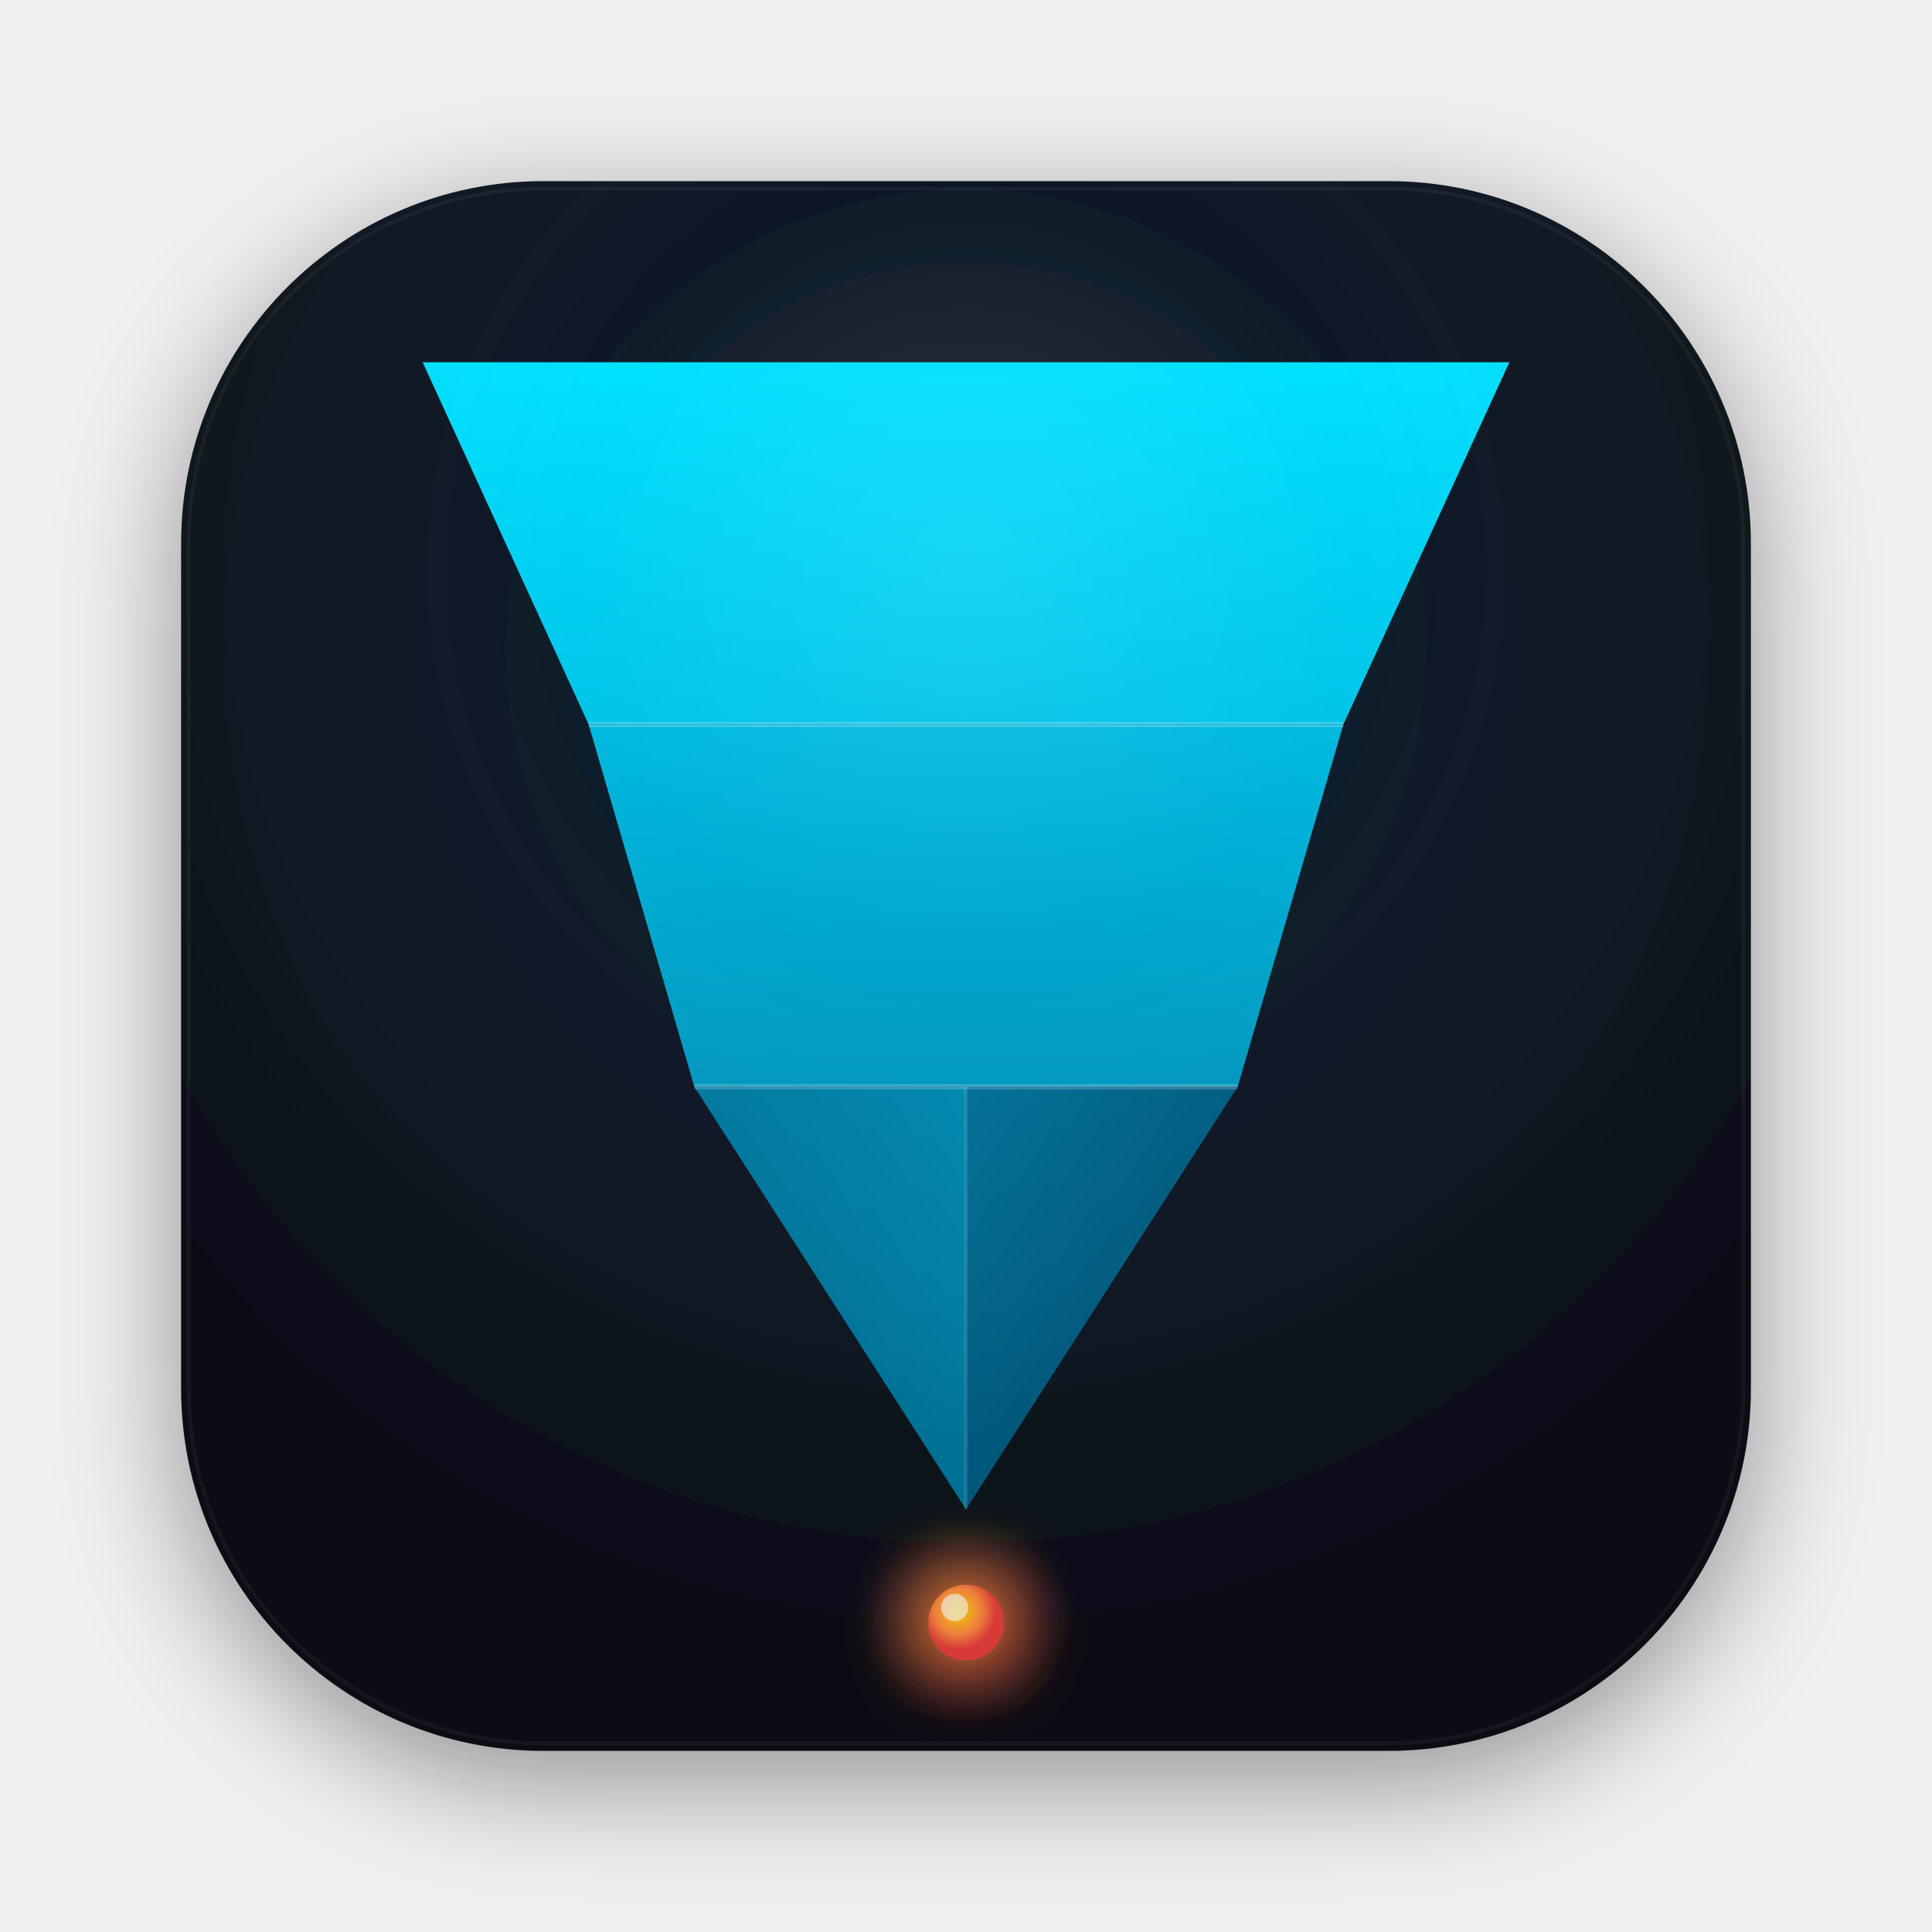
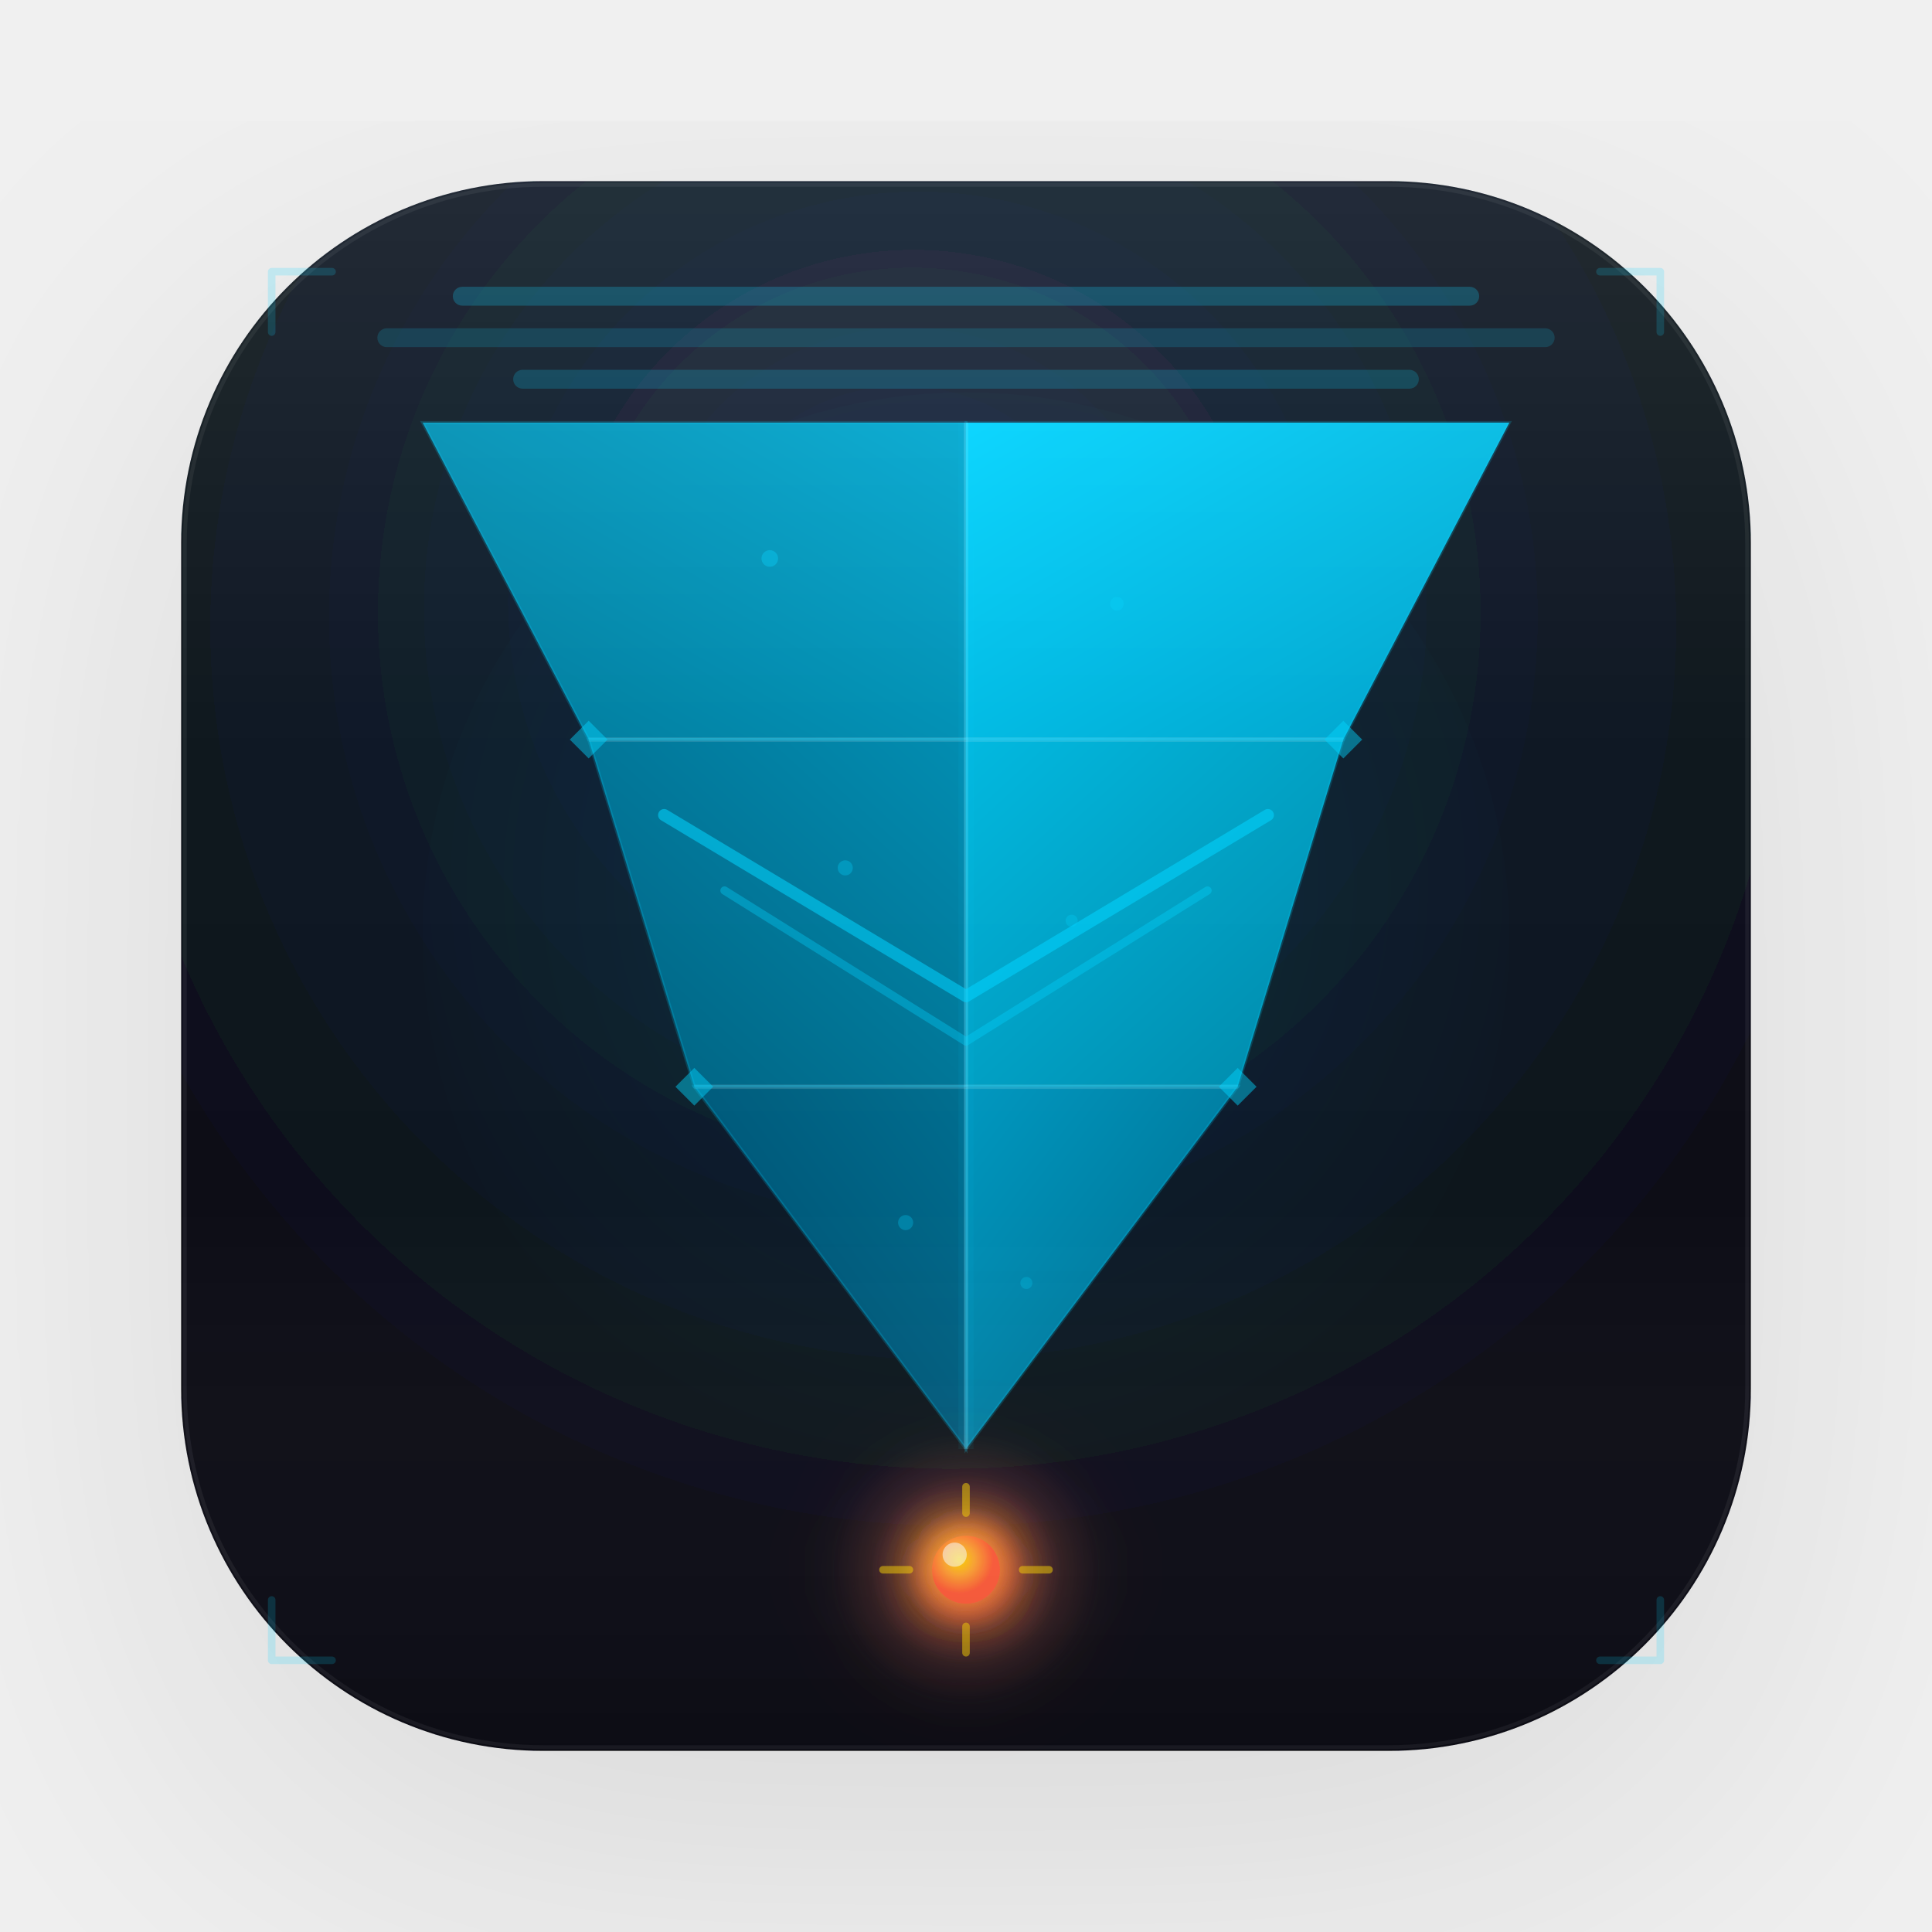
<svg xmlns="http://www.w3.org/2000/svg" viewBox="0 0 256 256" width="256" height="256" role="img" aria-labelledby="icon-title icon-desc">
  <defs>
-     <radialGradient id="bg" cx="50%" cy="30%" r="65%">
-       <stop offset="0%" stop-color="#162233" />
-       <stop offset="100%" stop-color="#0A0F18" />
+     <radialGradient id="bg" cx="50%" cy="30%" fx="45%" fy="25%" r="65%">
+       <stop offset="0%" stop-color="#162840" />
+       <stop offset="45%" stop-color="#101C2A" />
+       <stop offset="100%" stop-color="#080C14" />
    </radialGradient>
-     <linearGradient id="s1" x1="0%" y1="0%" x2="0%" y2="100%">
-       <stop offset="0%" stop-color="#00E0FF" />
-       <stop offset="100%" stop-color="#00C4E8" />
+     <radialGradient id="inner-glow" cx="50%" cy="45%" r="55%">
+       <stop offset="0%" stop-color="#00D4FF" stop-opacity="0.10" />
+       <stop offset="60%" stop-color="#00D4FF" stop-opacity="0.03" />
+       <stop offset="100%" stop-color="#00D4FF" stop-opacity="0" />
+     </radialGradient>
+     <linearGradient id="s1l" x1="100%" y1="0%" x2="0%" y2="100%">
+       <stop offset="0%" stop-color="#00A8D0" />
+       <stop offset="100%" stop-color="#007898" />
    </linearGradient>
-     <linearGradient id="s2" x1="0%" y1="0%" x2="0%" y2="100%">
-       <stop offset="0%" stop-color="#00BAE0" />
-       <stop offset="100%" stop-color="#0098C0" />
+     <linearGradient id="s1r" x1="0%" y1="0%" x2="100%" y2="100%">
+       <stop offset="0%" stop-color="#00D4FF" />
+       <stop offset="100%" stop-color="#00A0C8" />
+     </linearGradient>
+     <linearGradient id="s2l" x1="100%" y1="0%" x2="0%" y2="100%">
+       <stop offset="0%" stop-color="#008CB0" />
+       <stop offset="100%" stop-color="#006080" />
+     </linearGradient>
+     <linearGradient id="s2r" x1="0%" y1="0%" x2="100%" y2="100%">
+       <stop offset="0%" stop-color="#00B8E0" />
+       <stop offset="100%" stop-color="#0088A8" />
    </linearGradient>
    <linearGradient id="s3l" x1="100%" y1="0%" x2="0%" y2="100%">
-       <stop offset="0%" stop-color="#0088B0" />
-       <stop offset="100%" stop-color="#006A90" />
+       <stop offset="0%" stop-color="#006E90" />
+       <stop offset="100%" stop-color="#004868" />
    </linearGradient>
    <linearGradient id="s3r" x1="0%" y1="0%" x2="100%" y2="100%">
-       <stop offset="0%" stop-color="#007098" />
-       <stop offset="100%" stop-color="#004C6E" />
+       <stop offset="0%" stop-color="#0098C0" />
+       <stop offset="100%" stop-color="#006888" />
    </linearGradient>
-     <radialGradient id="spark-glow" cx="50%" cy="50%" r="50%">
-       <stop offset="0%" stop-color="#FFB347" stop-opacity="0.8" />
-       <stop offset="40%" stop-color="#FF6B4A" stop-opacity="0.25" />
-       <stop offset="100%" stop-color="#FF6B4A" stop-opacity="0" />
+     <radialGradient id="spark-outer" cx="50%" cy="50%" r="50%">
+       <stop offset="0%" stop-color="#FFB347" stop-opacity="0.7" />
+       <stop offset="35%" stop-color="#FF8C42" stop-opacity="0.3" />
+       <stop offset="70%" stop-color="#FF6B6B" stop-opacity="0.06" />
+       <stop offset="100%" stop-color="#FF6B6B" stop-opacity="0" />
+     </radialGradient>
+     <radialGradient id="spark-mid" cx="50%" cy="50%" r="50%">
+       <stop offset="0%" stop-color="#FFB347" stop-opacity="0.9" />
+       <stop offset="50%" stop-color="#FF8C42" stop-opacity="0.4" />
+       <stop offset="100%" stop-color="#E8403A" stop-opacity="0" />
    </radialGradient>
    <radialGradient id="spark-core" cx="40%" cy="35%" r="50%">
      <stop offset="0%" stop-color="#FFD700" />
-       <stop offset="60%" stop-color="#FF8C42" />
-       <stop offset="100%" stop-color="#E8403A" />
+       <stop offset="45%" stop-color="#FFA533" />
+       <stop offset="100%" stop-color="#FF5C3A" />
    </radialGradient>
-     <radialGradient id="glass" cx="50%" cy="25%" r="55%">
+     <linearGradient id="glass" x1="0%" y1="0%" x2="0%" y2="100%">
      <stop offset="0%" stop-color="#fff" stop-opacity="0.09" />
-       <stop offset="45%" stop-color="#fff" stop-opacity="0.00" />
-       <stop offset="100%" stop-color="#000" stop-opacity="0.07" />
-     </radialGradient>
-     <filter id="shadow" x="-15%" y="-15%" width="130%" height="135%">
-       <feDropShadow dx="0" dy="4" stdDeviation="8" flood-color="#000" flood-opacity="0.4" />
+       <stop offset="35%" stop-color="#fff" stop-opacity="0.01" />
+       <stop offset="65%" stop-color="#fff" stop-opacity="0.00" />
+       <stop offset="100%" stop-color="#000" stop-opacity="0.08" />
+     </linearGradient>
+     <filter id="shadow" x="-25%" y="-25%" width="150%" height="155%">
+       <feDropShadow dx="0" dy="2" stdDeviation="4" flood-color="#000" flood-opacity="0.25" />
+       <feDropShadow dx="0" dy="6" stdDeviation="12" flood-color="#000" flood-opacity="0.18" />
+       <feDropShadow dx="0" dy="16" stdDeviation="28" flood-color="#000" flood-opacity="0.10" />
    </filter>
-     <filter id="glow" x="-150%" y="-150%" width="400%" height="400%">
-       <feGaussianBlur in="SourceGraphic" stdDeviation="5" result="blur" />
+     <filter id="spark-glow" x="-200%" y="-200%" width="500%" height="500%">
+       <feGaussianBlur in="SourceGraphic" stdDeviation="3" result="blur" />
      <feMerge>
        <feMergeNode in="blur" />
        <feMergeNode in="blur" />
        <feMergeNode in="SourceGraphic" />
      </feMerge>
    </filter>
+     <filter id="spark-soft" x="-100%" y="-100%" width="300%" height="300%">
+       <feGaussianBlur in="SourceGraphic" stdDeviation="6" result="blur" />
+       <feMerge>
+         <feMergeNode in="blur" />
+         <feMergeNode in="SourceGraphic" />
+       </feMerge>
+     </filter>
  </defs>
  <rect x="24" y="24" width="208" height="208" rx="48" ry="48" fill="url(#bg)" filter="url(#shadow)" />
-   <rect x="25" y="25" width="206" height="206" rx="47" ry="47" fill="none" stroke="#fff" stroke-width="0.5" opacity="0.05" />
-   <polygon points="56,48 200,48 178,96 78,96" fill="url(#s1)" />
-   <polygon points="78,96 178,96 164,144 92,144" fill="url(#s2)" />
-   <polygon points="92,144 128,144 128,200" fill="url(#s3l)" />
-   <polygon points="128,144 164,144 128,200" fill="url(#s3r)" />
-   <line x1="78" y1="96" x2="178" y2="96" stroke="#fff" stroke-width="0.7" opacity="0.2" />
-   <line x1="92" y1="144" x2="164" y2="144" stroke="#fff" stroke-width="0.7" opacity="0.2" />
-   <line x1="128" y1="144" x2="128" y2="200" stroke="#fff" stroke-width="0.5" opacity="0.12" />
-   <circle cx="128" cy="215" r="14" fill="url(#spark-glow)" />
-   <circle cx="128" cy="215" r="5" fill="url(#spark-core)" filter="url(#glow)" />
-   <circle cx="126.5" cy="213" r="1.8" fill="#fff" opacity="0.65" />
+   <rect x="24.5" y="24.5" width="207" height="207" rx="47.5" ry="47.5" fill="none" stroke="#fff" stroke-width="0.5" opacity="0.06" />
+   <circle cx="128" cy="124" r="72" fill="url(#inner-glow)" />
+   <g opacity="0.8">
+     <rect x="60" y="38" width="136" height="2.5" rx="1.25" fill="#00D4FF" opacity="0.30" />
+     <rect x="50" y="43.5" width="156" height="2.5" rx="1.25" fill="#00D4FF" opacity="0.20" />
+     <rect x="68" y="49" width="120" height="2.5" rx="1.25" fill="#00D4FF" opacity="0.25" />
+   </g>
+   <g stroke="#00D4FF" stroke-width="0.4" stroke-opacity="0.18">
+     <polygon points="56,56 128,56 128,98 78,98" fill="url(#s1l)" />
+     <polygon points="128,56 200,56 178,98 128,98" fill="url(#s1r)" />
+   </g>
+   <g stroke="#00D4FF" stroke-width="0.4" stroke-opacity="0.18">
+     <polygon points="78,98 128,98 128,144 92,144" fill="url(#s2l)" />
+     <polygon points="128,98 178,98 164,144 128,144" fill="url(#s2r)" />
+   </g>
+   <g stroke="#00D4FF" stroke-width="0.4" stroke-opacity="0.18">
+     <polygon points="92,144 128,144 128,192" fill="url(#s3l)" />
+     <polygon points="128,144 164,144 128,192" fill="url(#s3r)" />
+   </g>
+   <line x1="78" y1="98" x2="178" y2="98" stroke="#fff" stroke-width="0.6" opacity="0.12" />
+   <line x1="92" y1="144" x2="164" y2="144" stroke="#fff" stroke-width="0.6" opacity="0.12" />
+   <line x1="128" y1="56" x2="128" y2="192" stroke="#00D4FF" stroke-width="2" opacity="0.06" />
+   <line x1="128" y1="56" x2="128" y2="192" stroke="#fff" stroke-width="0.6" opacity="0.12" />
+   <path d="M 88,108 L 128,132 L 168,108" fill="none" stroke="#00D4FF" stroke-width="1.6" stroke-linecap="round" stroke-linejoin="round" opacity="0.55" />
+   <path d="M 96,118 L 128,138 L 160,118" fill="none" stroke="#00D4FF" stroke-width="1.1" stroke-linecap="round" stroke-linejoin="round" opacity="0.35" />
+   <g fill="#00D4FF" opacity="0.45">
+     <polygon points="78,95.5 80.5,98 78,100.5 75.5,98" />
+     <polygon points="178,95.5 180.5,98 178,100.5 175.5,98" />
+     <polygon points="92,141.5 94.5,144 92,146.5 89.5,144" />
+     <polygon points="164,141.5 166.5,144 164,146.5 161.5,144" />
+   </g>
+   <g fill="#00D4FF">
+     <circle cx="102" cy="74" r="1.1" opacity="0.35" />
+     <circle cx="148" cy="80" r="0.9" opacity="0.28" />
+     <circle cx="112" cy="115" r="1.0" opacity="0.30" />
+     <circle cx="142" cy="122" r="0.8" opacity="0.25" />
+     <circle cx="120" cy="162" r="1.0" opacity="0.28" />
+     <circle cx="136" cy="170" r="0.8" opacity="0.22" />
+   </g>
+   <circle cx="128" cy="208" r="18" fill="url(#spark-outer)" filter="url(#spark-soft)" />
+   <circle cx="128" cy="208" r="8" fill="url(#spark-mid)" />
+   <circle cx="128" cy="208" r="4.5" fill="url(#spark-core)" filter="url(#spark-glow)" />
+   <circle cx="126.5" cy="206" r="1.6" fill="#fff" opacity="0.55" />
+   <g stroke="#FFD700" stroke-width="1" stroke-linecap="round" opacity="0.5">
+     <line x1="128" y1="200.5" x2="128" y2="197" />
+     <line x1="128" y1="215.5" x2="128" y2="219" />
+     <line x1="120.5" y1="208" x2="117" y2="208" />
+     <line x1="135.5" y1="208" x2="139" y2="208" />
+   </g>
+   <g stroke="#00D4FF" stroke-width="1" stroke-linecap="round" fill="none" opacity="0.18">
+     <path d="M 36,36 L 36,44 M 36,36 L 44,36" />
+     <path d="M 220,36 L 220,44 M 220,36 L 212,36" />
+     <path d="M 36,220 L 36,212 M 36,220 L 44,220" />
+     <path d="M 220,220 L 220,212 M 220,220 L 212,220" />
+   </g>
  <rect x="24" y="24" width="208" height="208" rx="48" ry="48" fill="url(#glass)" />
</svg>
